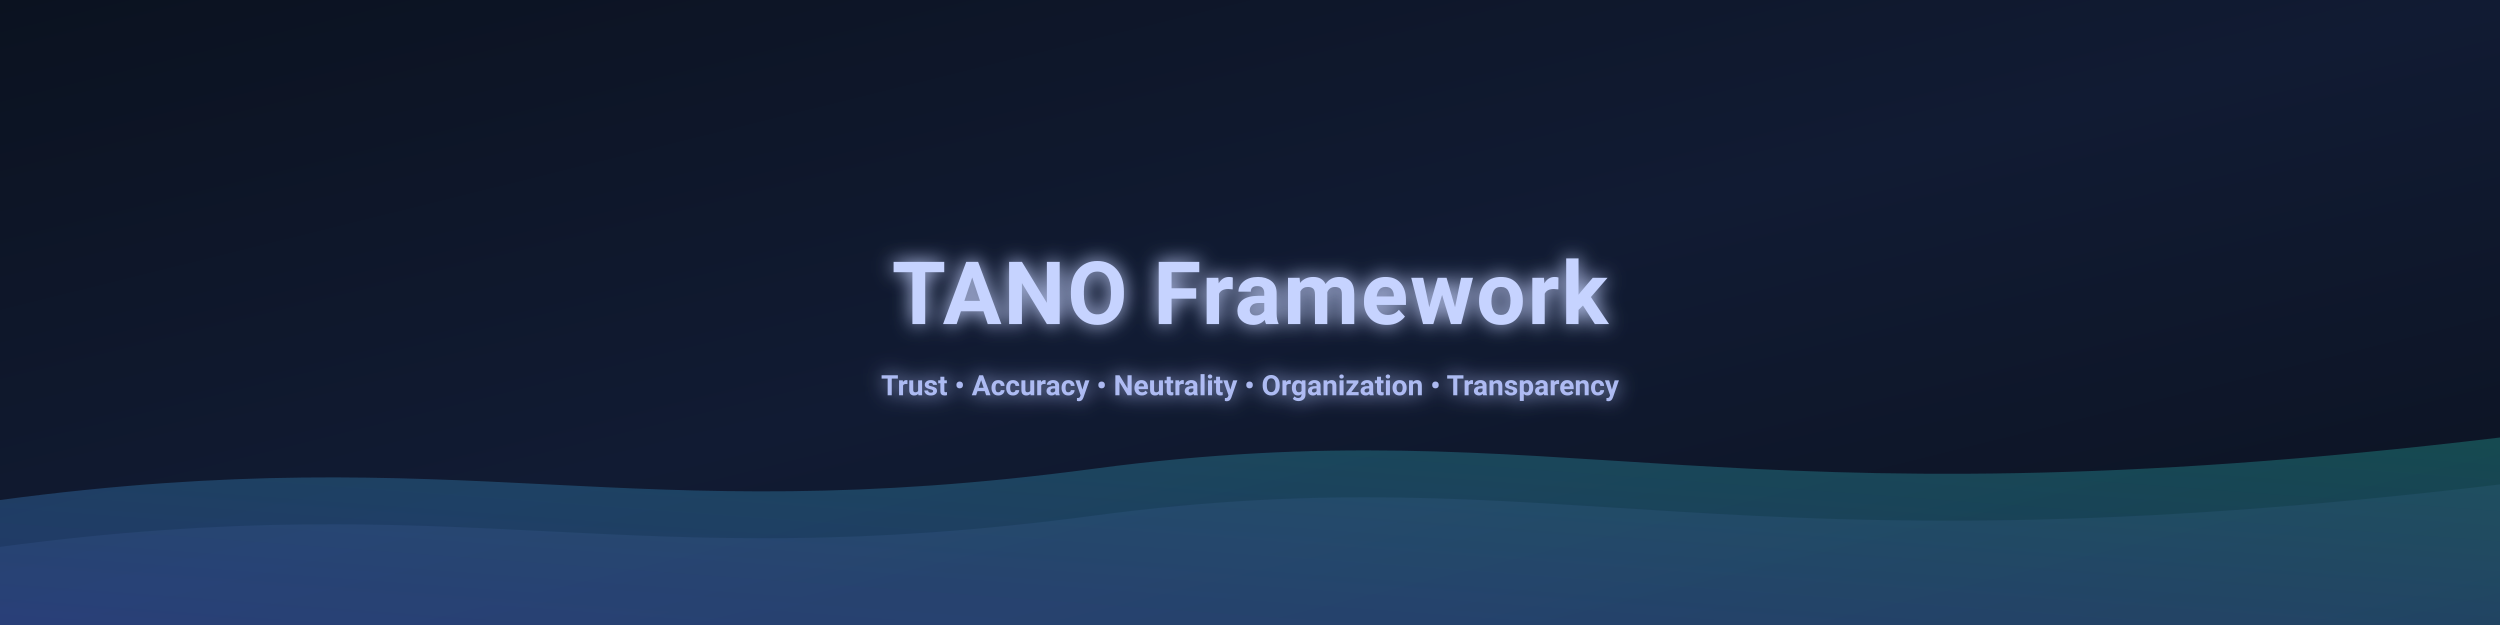
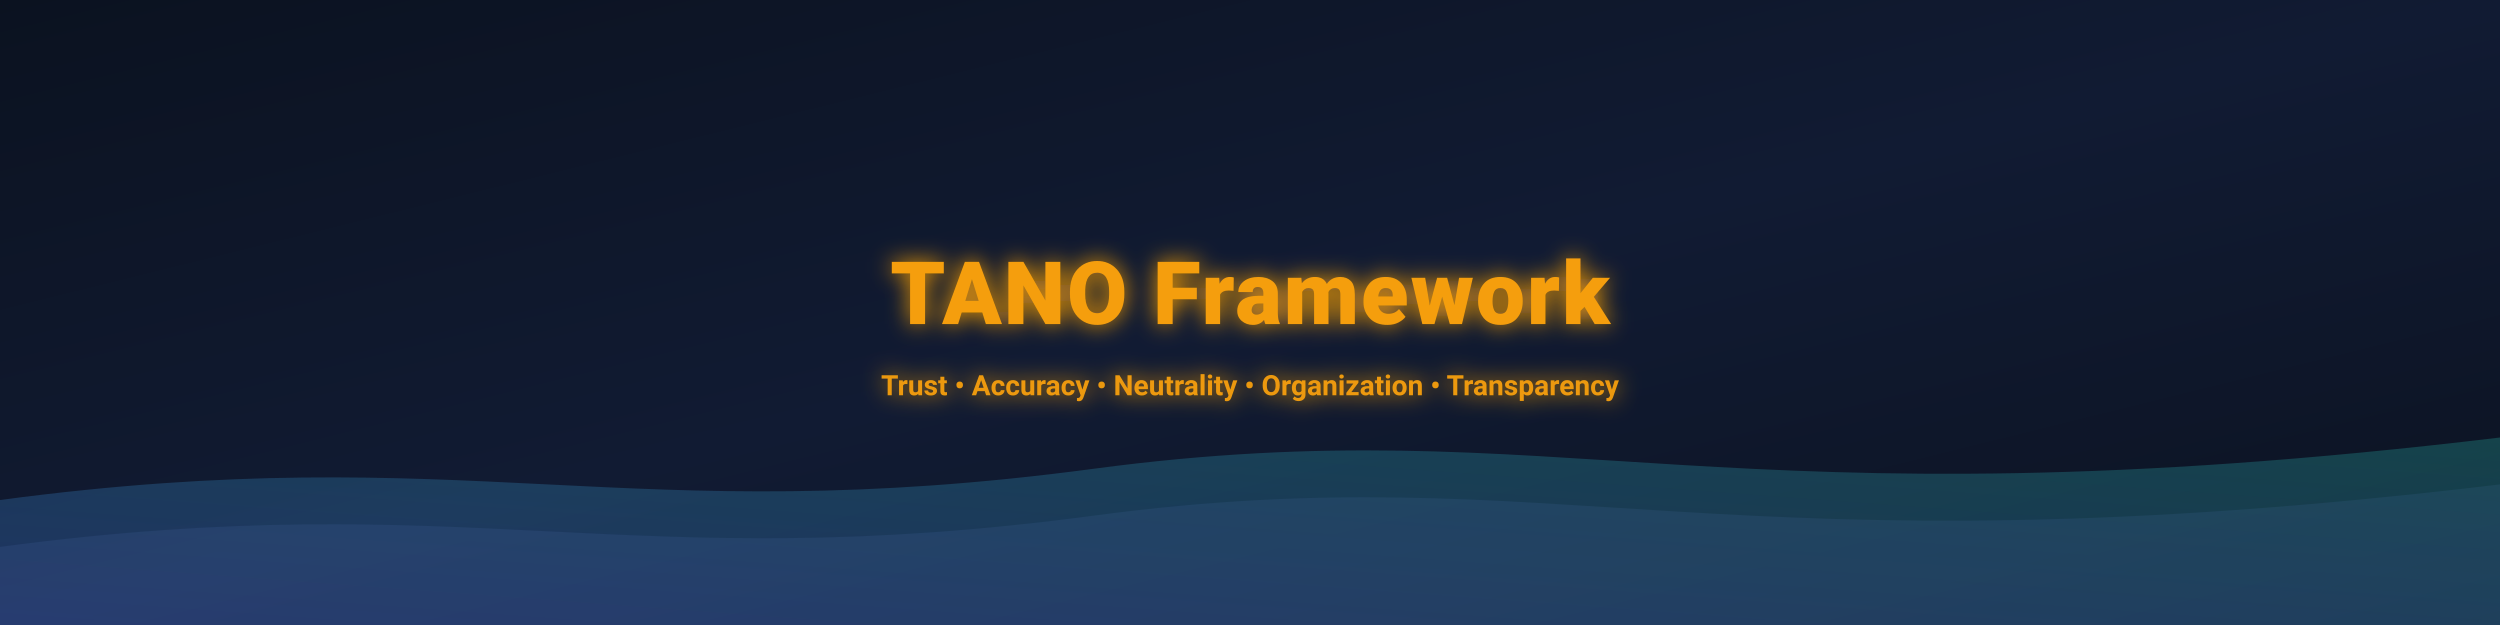
<svg xmlns="http://www.w3.org/2000/svg" width="1600" height="400" viewBox="0 0 1600 400">
  <defs>
    <linearGradient id="g" x1="0" y1="0" x2="1" y2="1">
      <stop offset="0%" stop-color="#0b1220" />
      <stop offset="50%" stop-color="#111b33" />
      <stop offset="100%" stop-color="#0b1220" />
    </linearGradient>
    <linearGradient id="a" x1="0" y1="1" x2="1" y2="0">
-       <stop offset="0%" stop-color="#4f7cff" stop-opacity="0.28" />
-       <stop offset="100%" stop-color="#2dd4bf" stop-opacity="0.28" />
+       <stop offset="0%" stop-color="#4f7cff" stop-opacity="0.24" />
+       <stop offset="100%" stop-color="#2dd4bf" stop-opacity="0.24" />
    </linearGradient>
    <filter id="glow" x="-50%" y="-50%" width="200%" height="200%">
-       <feGaussianBlur stdDeviation="6" result="b" />
+       <feGaussianBlur stdDeviation="7" result="b" />
      <feMerge>
        <feMergeNode in="b" />
        <feMergeNode in="SourceGraphic" />
      </feMerge>
    </filter>
  </defs>
  <rect width="1600" height="400" fill="url(#g)" />
  <path d="M0,320 C300,280 400,340 700,300 C1000,260 1100,340 1600,280 L1600,400 L0,400 Z" fill="url(#a)" />
  <path d="M0,350 C300,310 400,370 700,330 C1000,290 1100,370 1600,310 L1600,400 L0,400 Z" fill="#7aa2ff" opacity="0.08" />
  <g filter="url(#glow)">
-     <text x="50%" y="48%" dominant-baseline="middle" text-anchor="middle" font-family="Segoe UI, Roboto, system-ui, -apple-system, Arial, sans-serif" font-size="56" font-weight="700" fill="#c6d3ff" letter-spacing="1.2">
+     <text x="50%" y="48%" dominant-baseline="middle" text-anchor="middle" font-family="Segoe UI, Roboto, system-ui, -apple-system, Arial, sans-serif" font-size="56" font-weight="800" fill="#f59e0b" letter-spacing="1.2">
      TANO Framework
    </text>
-     <text x="50%" y="62%" dominant-baseline="middle" text-anchor="middle" font-family="Segoe UI, Roboto, system-ui, -apple-system, Arial, sans-serif" font-size="18" font-weight="600" fill="#b7c6ff" opacity="0.92">
+     <text x="50%" y="62%" dominant-baseline="middle" text-anchor="middle" font-family="Segoe UI, Roboto, system-ui, -apple-system, Arial, sans-serif" font-size="18" font-weight="700" fill="#f59e0b" opacity="0.95">
      Trust • Accuracy • Neutrality • Organization • Transparency
    </text>
  </g>
</svg>
